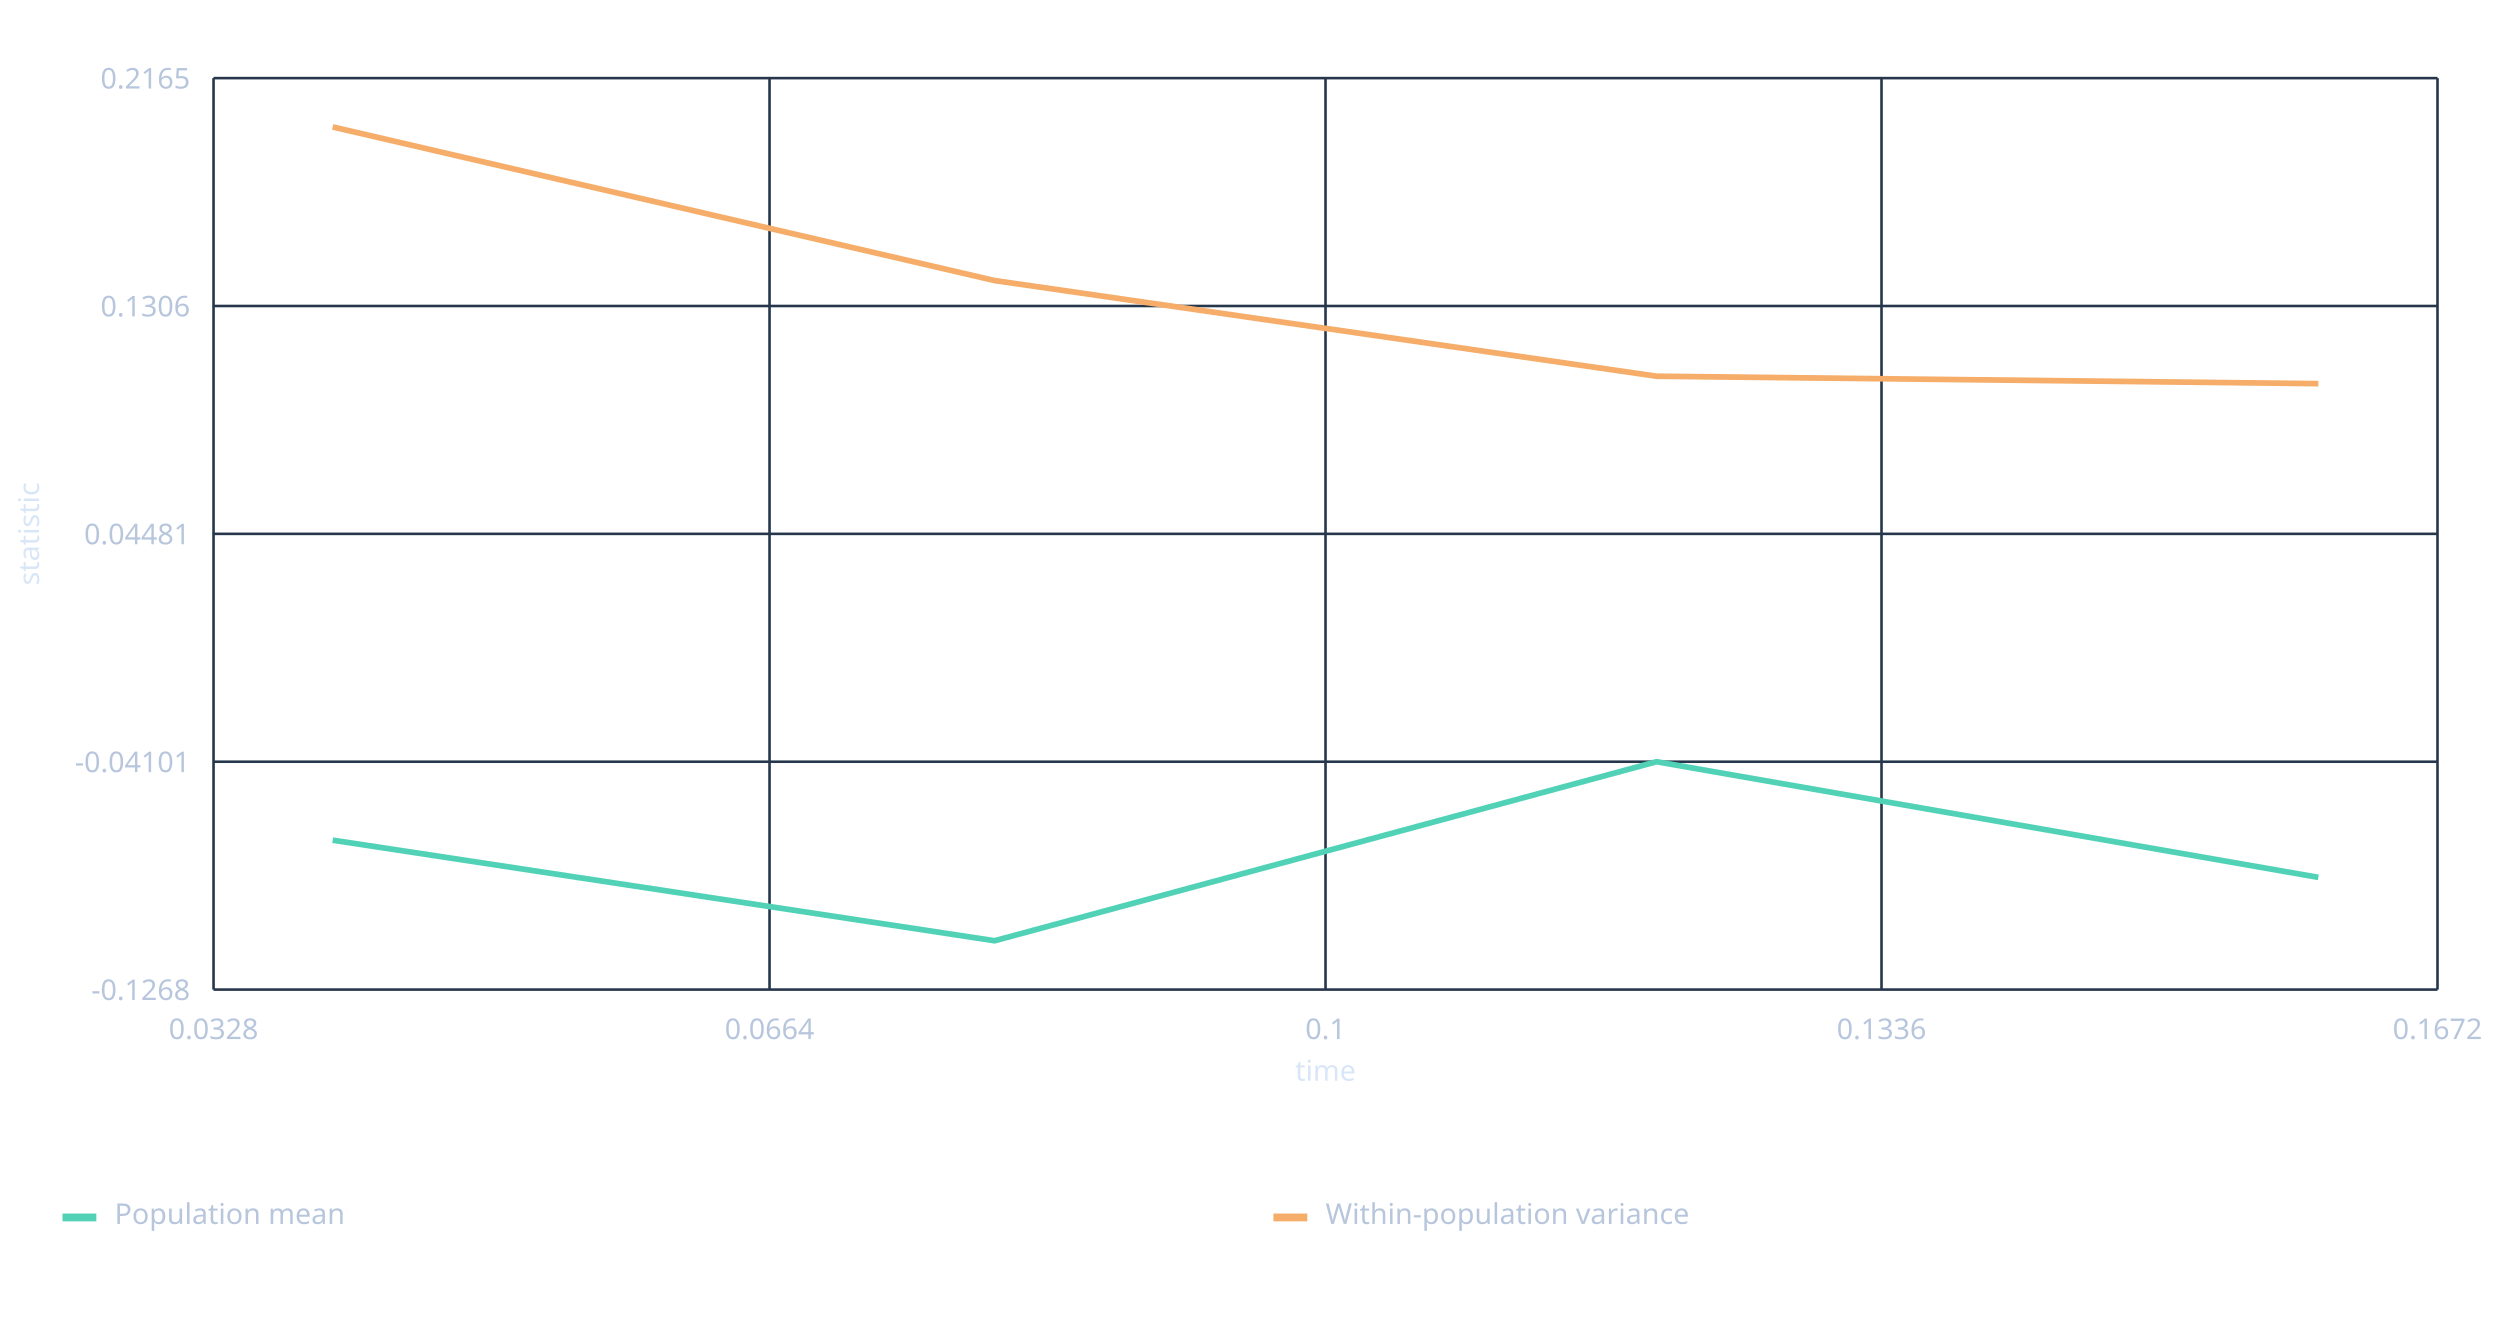
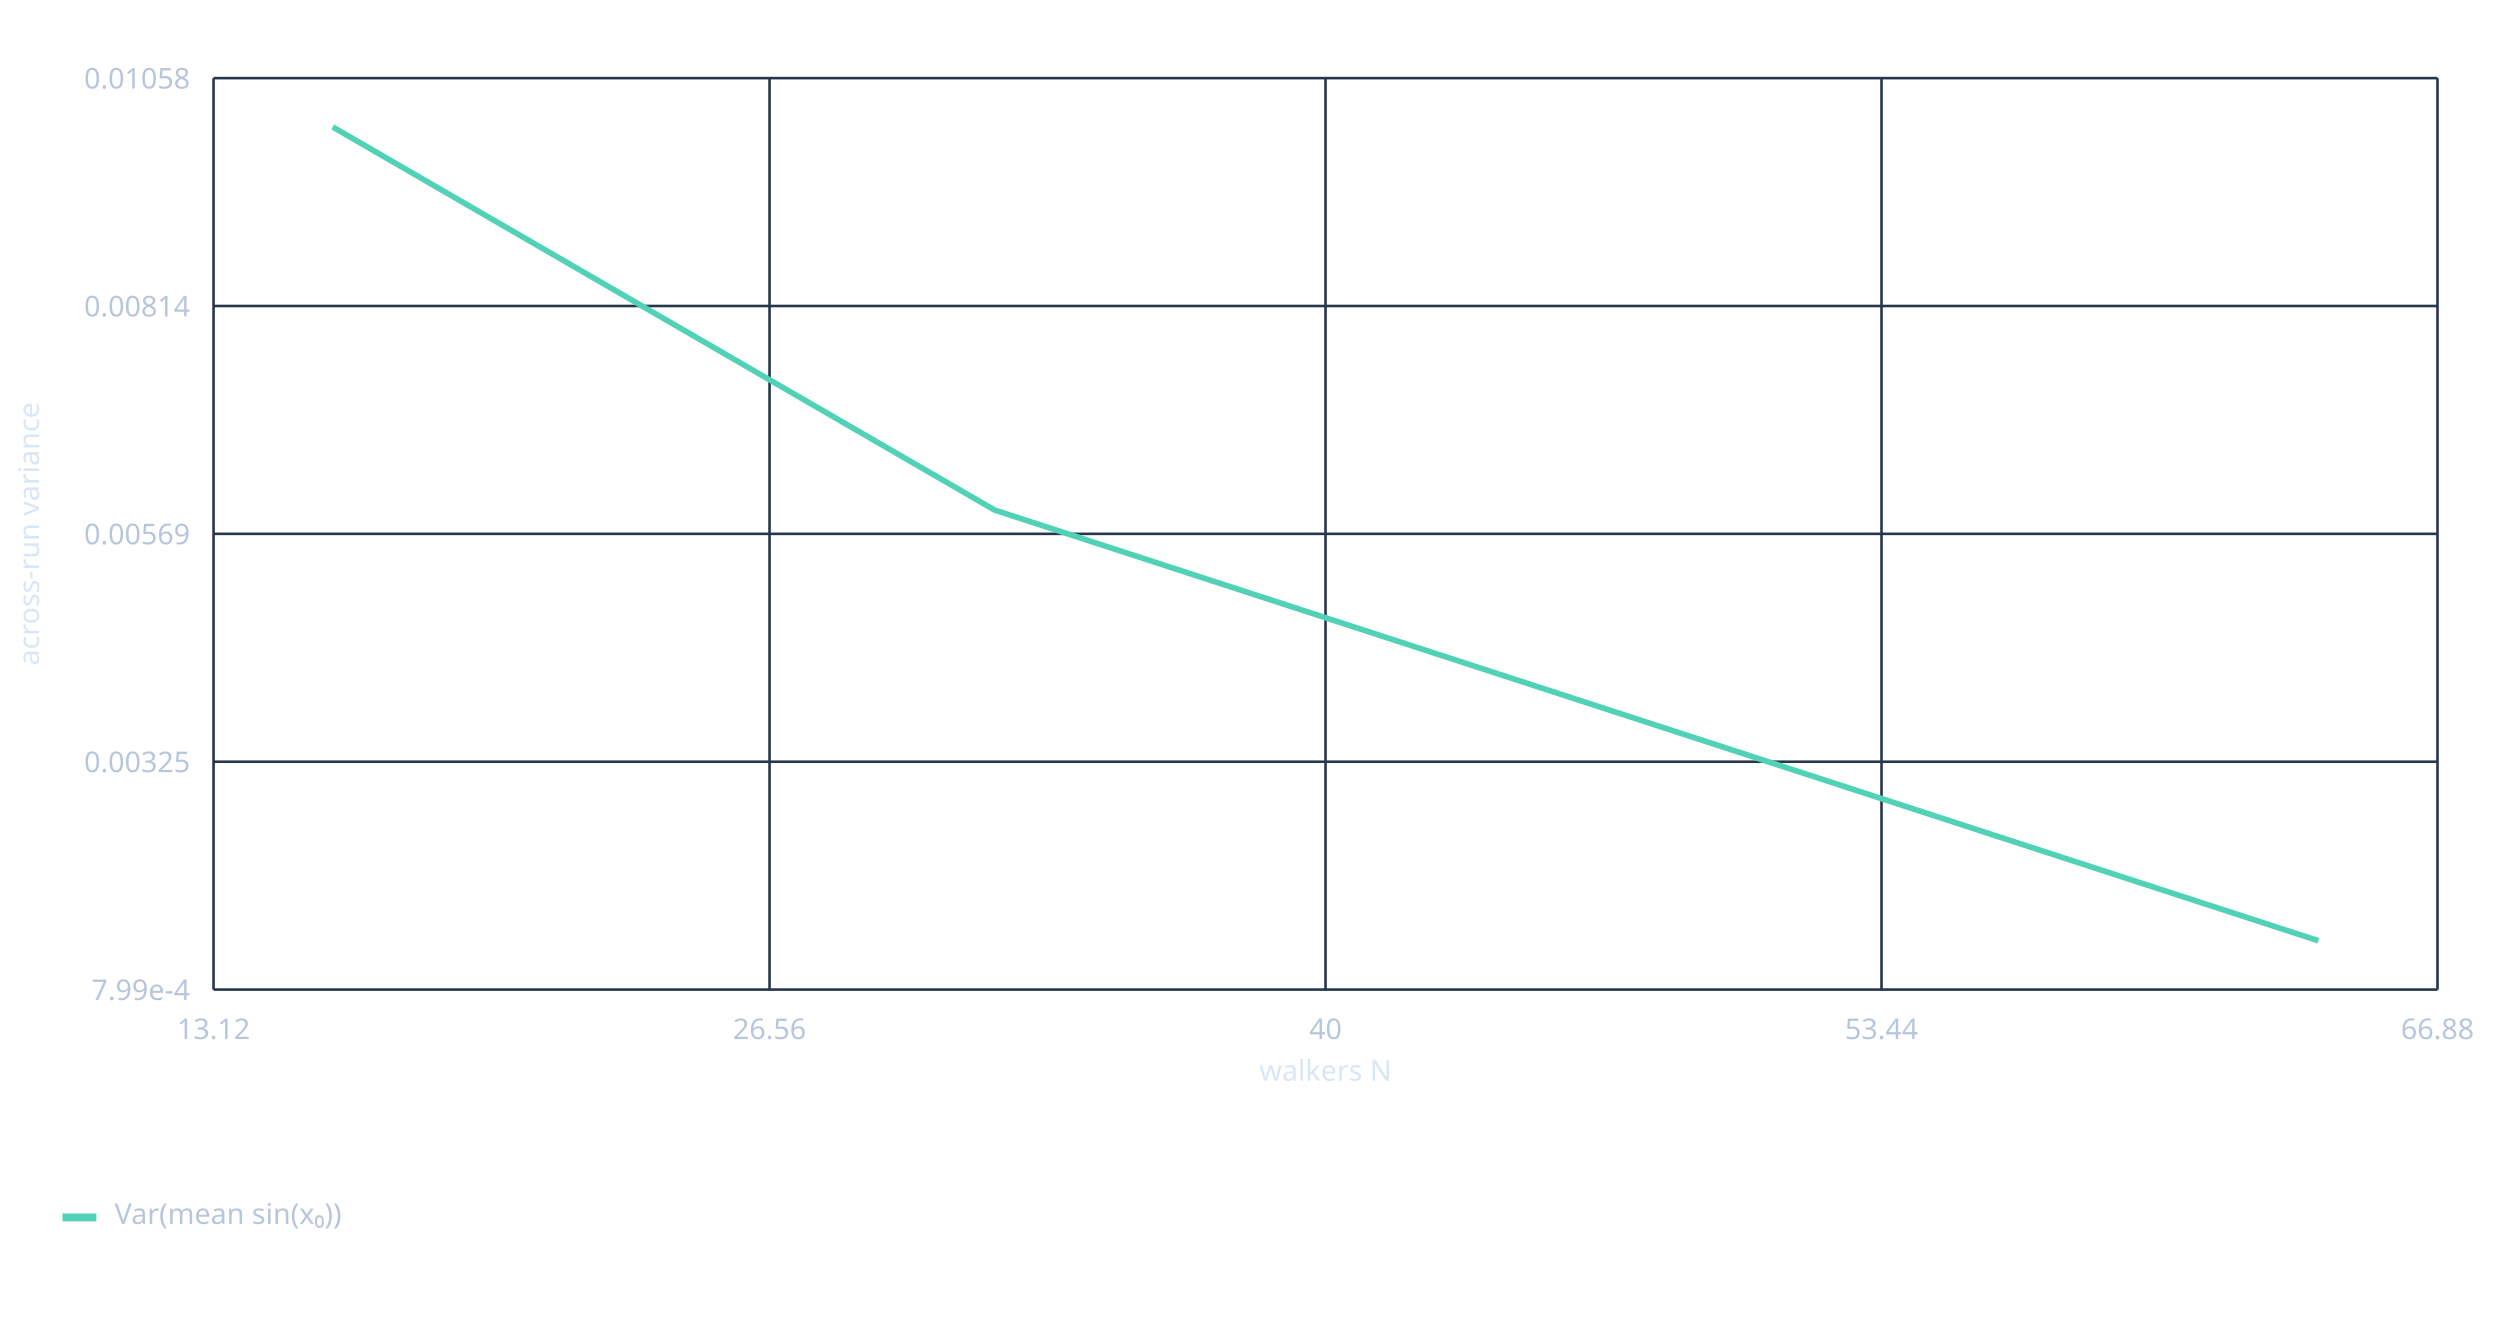
- <svg xmlns="http://www.w3.org/2000/svg" viewBox="0 0 960 510" role="img" aria-label="Collective fluctuations in recorded populations" style="width:100%;height:auto;background:#101b2c">
+ <svg xmlns="http://www.w3.org/2000/svg" viewBox="0 0 960 510" role="img" aria-label="Population-size scaling at fixed update count" style="width:100%;height:auto;background:#101b2c">
  <g font-family="system-ui,sans-serif" font-size="11" fill="#b7c6dc">
    <path d="M82 30V380 M82 380H936" stroke="#26364b" fill="none" />
-     <text x="82" y="399" text-anchor="middle">0.0328</text>
-     <text x="73" y="384" text-anchor="end">-0.1268</text>
+     <text x="82" y="399" text-anchor="middle">13.12</text>
+     <text x="73" y="384" text-anchor="end">7.99e-4</text>
    <path d="M295.5 30V380 M82 292.5H936" stroke="#26364b" fill="none" />
-     <text x="295.5" y="399" text-anchor="middle">0.0664</text>
-     <text x="73" y="296.5" text-anchor="end">-0.04101</text>
+     <text x="295.5" y="399" text-anchor="middle">26.56</text>
+     <text x="73" y="296.5" text-anchor="end">0.00325</text>
    <path d="M509 30V380 M82 205H936" stroke="#26364b" fill="none" />
-     <text x="509" y="399" text-anchor="middle">0.1</text>
-     <text x="73" y="209" text-anchor="end">0.04481</text>
+     <text x="509" y="399" text-anchor="middle">40</text>
+     <text x="73" y="209" text-anchor="end">0.00569</text>
    <path d="M722.5 30V380 M82 117.5H936" stroke="#26364b" fill="none" />
-     <text x="722.5" y="399" text-anchor="middle">0.1336</text>
-     <text x="73" y="121.5" text-anchor="end">0.1306</text>
+     <text x="722.5" y="399" text-anchor="middle">53.44</text>
+     <text x="73" y="121.5" text-anchor="end">0.00814</text>
    <path d="M936 30V380 M82 30H936" stroke="#26364b" fill="none" />
-     <text x="936" y="399" text-anchor="middle">0.1672</text>
-     <text x="73" y="34" text-anchor="end">0.2165</text>
+     <text x="936" y="399" text-anchor="middle">66.88</text>
+     <text x="73" y="34" text-anchor="end">0.01058</text>
    <svg x="82" y="30" width="854" height="350" viewBox="82 30 854 350" overflow="hidden">
-       <path d="M127.750 322.636L381.917 361.250L636.083 292.499L890.250 336.913" stroke="#51d2b7" stroke-width="2.2" fill="none" />
-       <path d="M127.750 48.750L381.917 107.739L636.083 144.471L890.250 147.323" stroke="#f5ad69" stroke-width="2.2" fill="none" />
+       <path d="M127.750 48.750L381.917 195.862L890.250 361.250" stroke="#51d2b7" stroke-width="2.2" fill="none" />
    </svg>
-     <text x="509" y="415" text-anchor="middle" fill="#d9e6f7">time</text>
-     <text transform="translate(15 205) rotate(-90)" text-anchor="middle" fill="#d9e6f7">statistic</text>
+     <text x="509" y="415" text-anchor="middle" fill="#d9e6f7">walkers N</text>
+     <text transform="translate(15 205) rotate(-90)" text-anchor="middle" fill="#d9e6f7">across-run variance</text>
  </g>
  <g transform="translate(24 470)">
    <rect width="13" height="3" y="-4" fill="#51d2b7" />
    <text fill="#b7c6dc" font-family="system-ui,sans-serif" font-size="11">
-       <tspan x="20" dy="0">Population mean</tspan>
-     </text>
-   </g>
-   <g transform="translate(489 470)">
-     <rect width="13" height="3" y="-4" fill="#f5ad69" />
-     <text fill="#b7c6dc" font-family="system-ui,sans-serif" font-size="11">
-       <tspan x="20" dy="0">Within-population variance</tspan>
+       <tspan x="20" dy="0">Var(mean sin(x₀))</tspan>
    </text>
  </g>
</svg>
